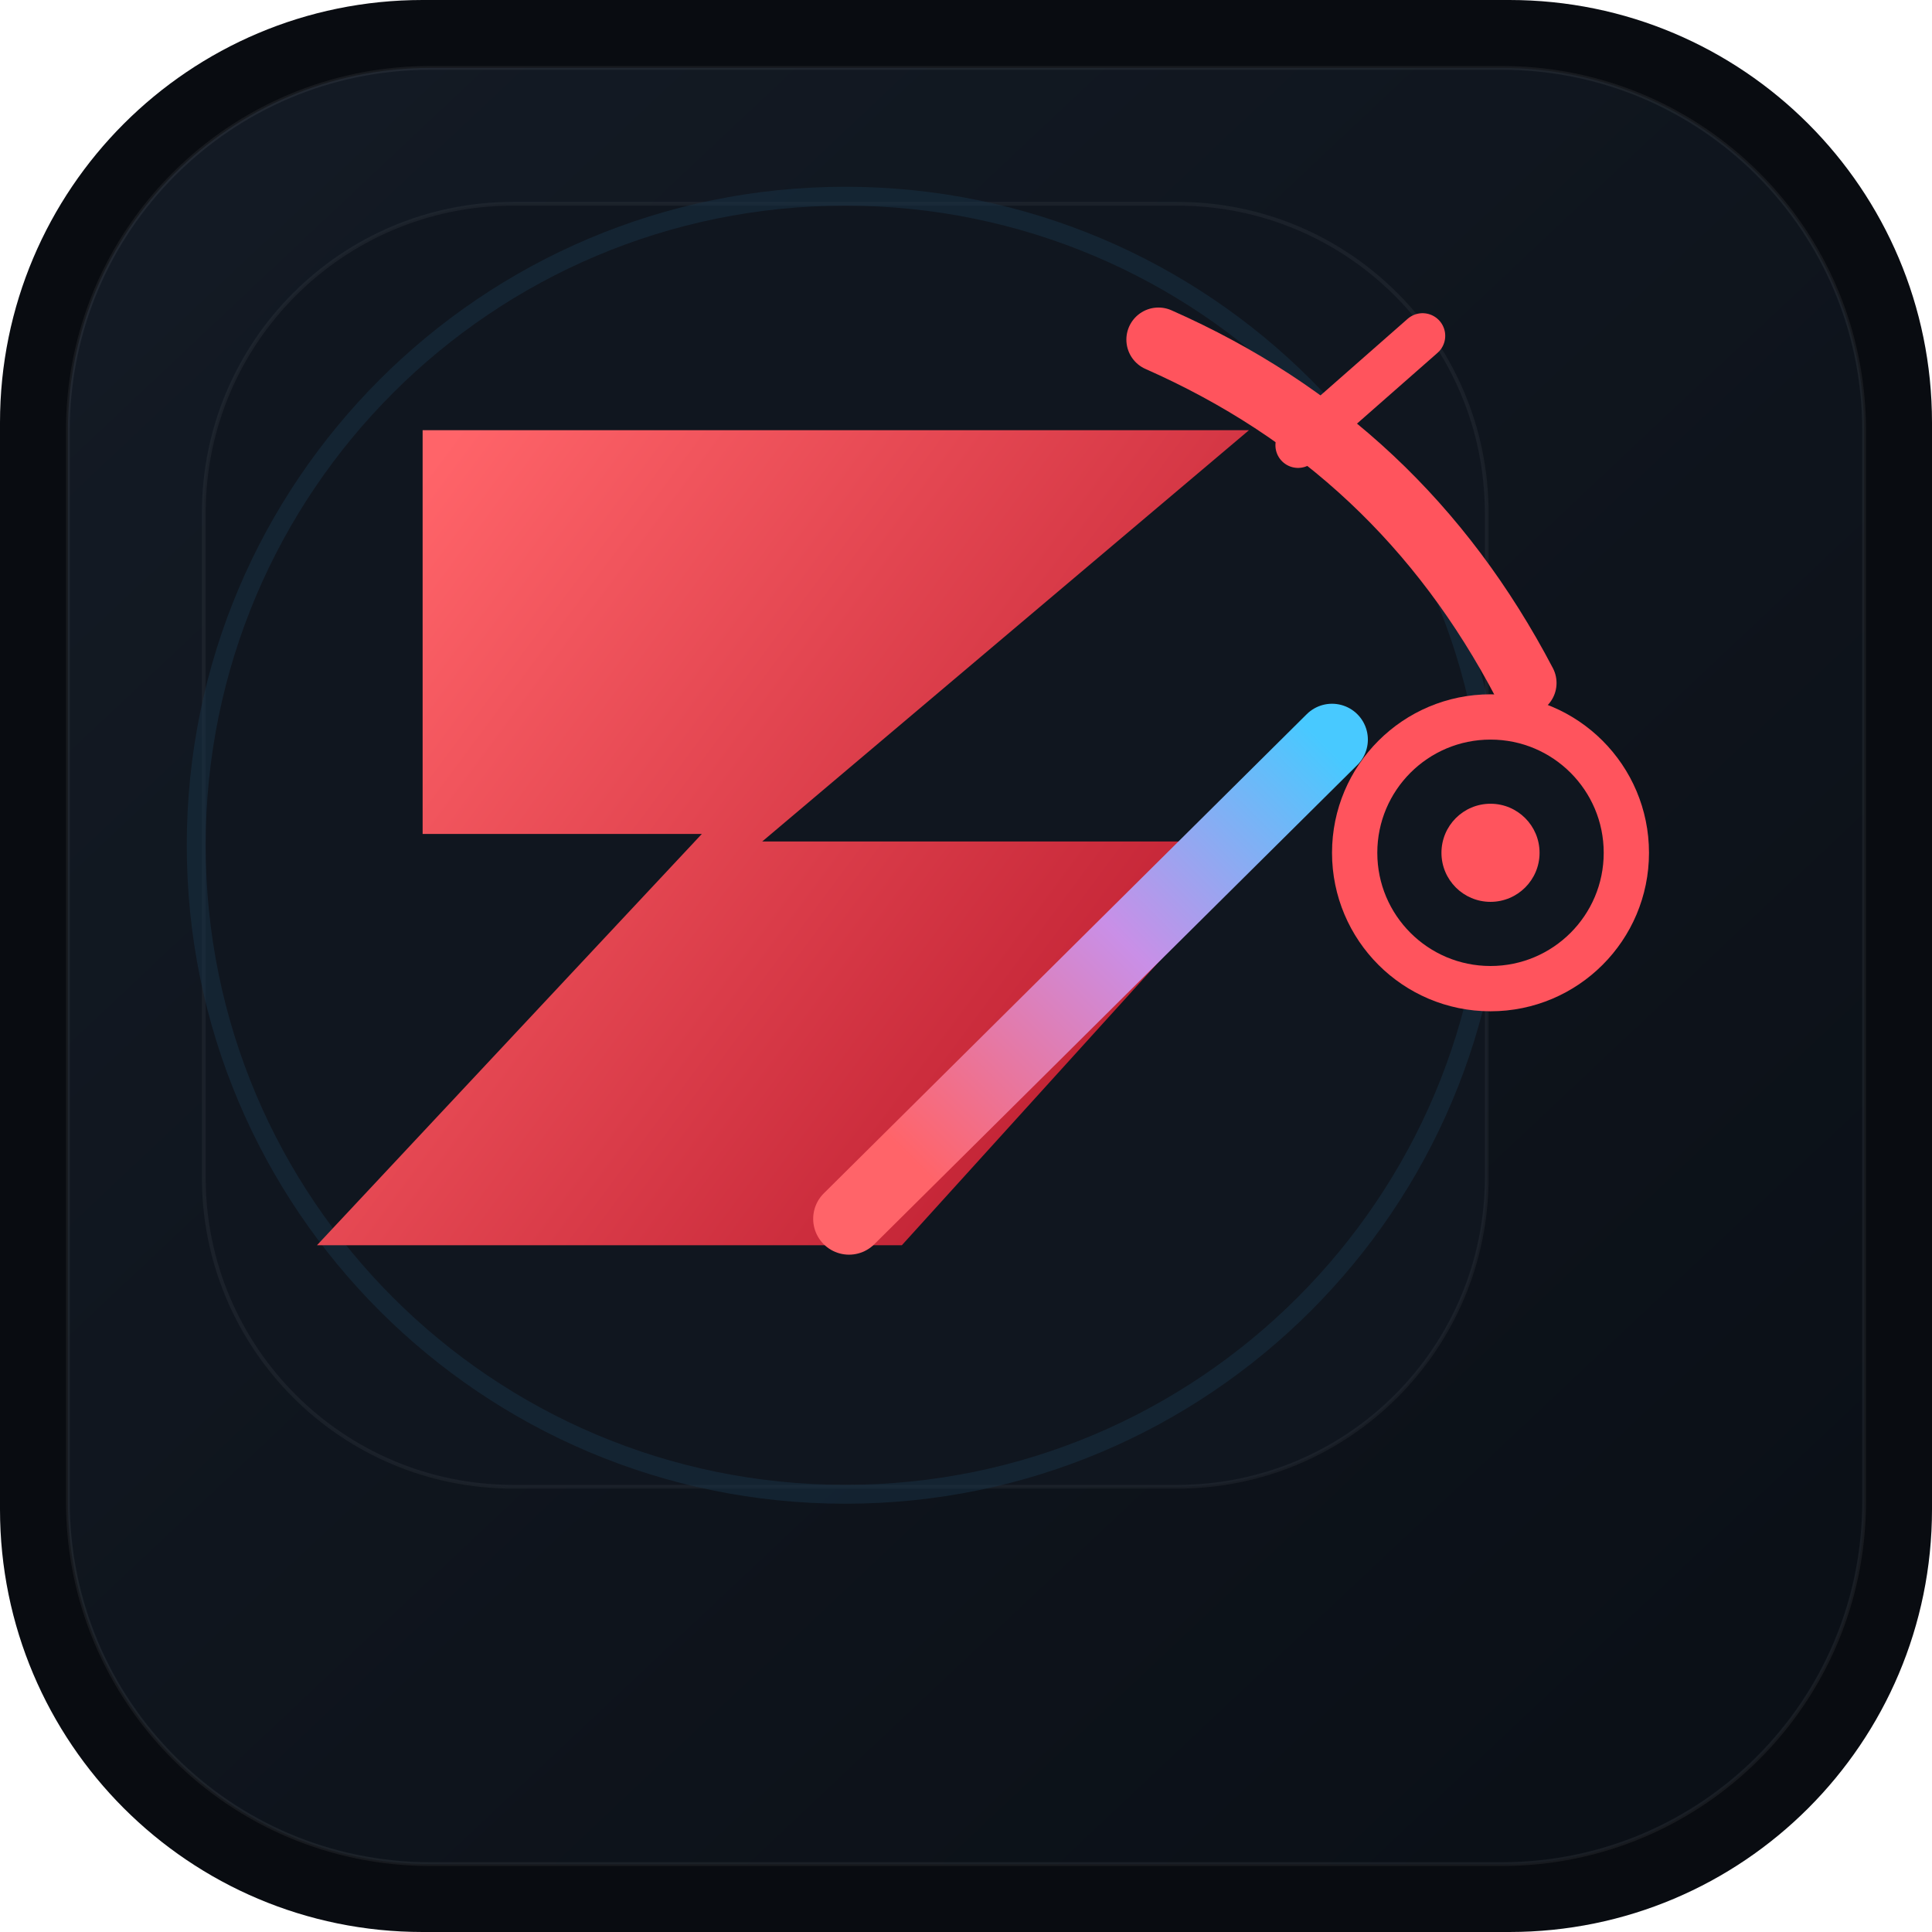
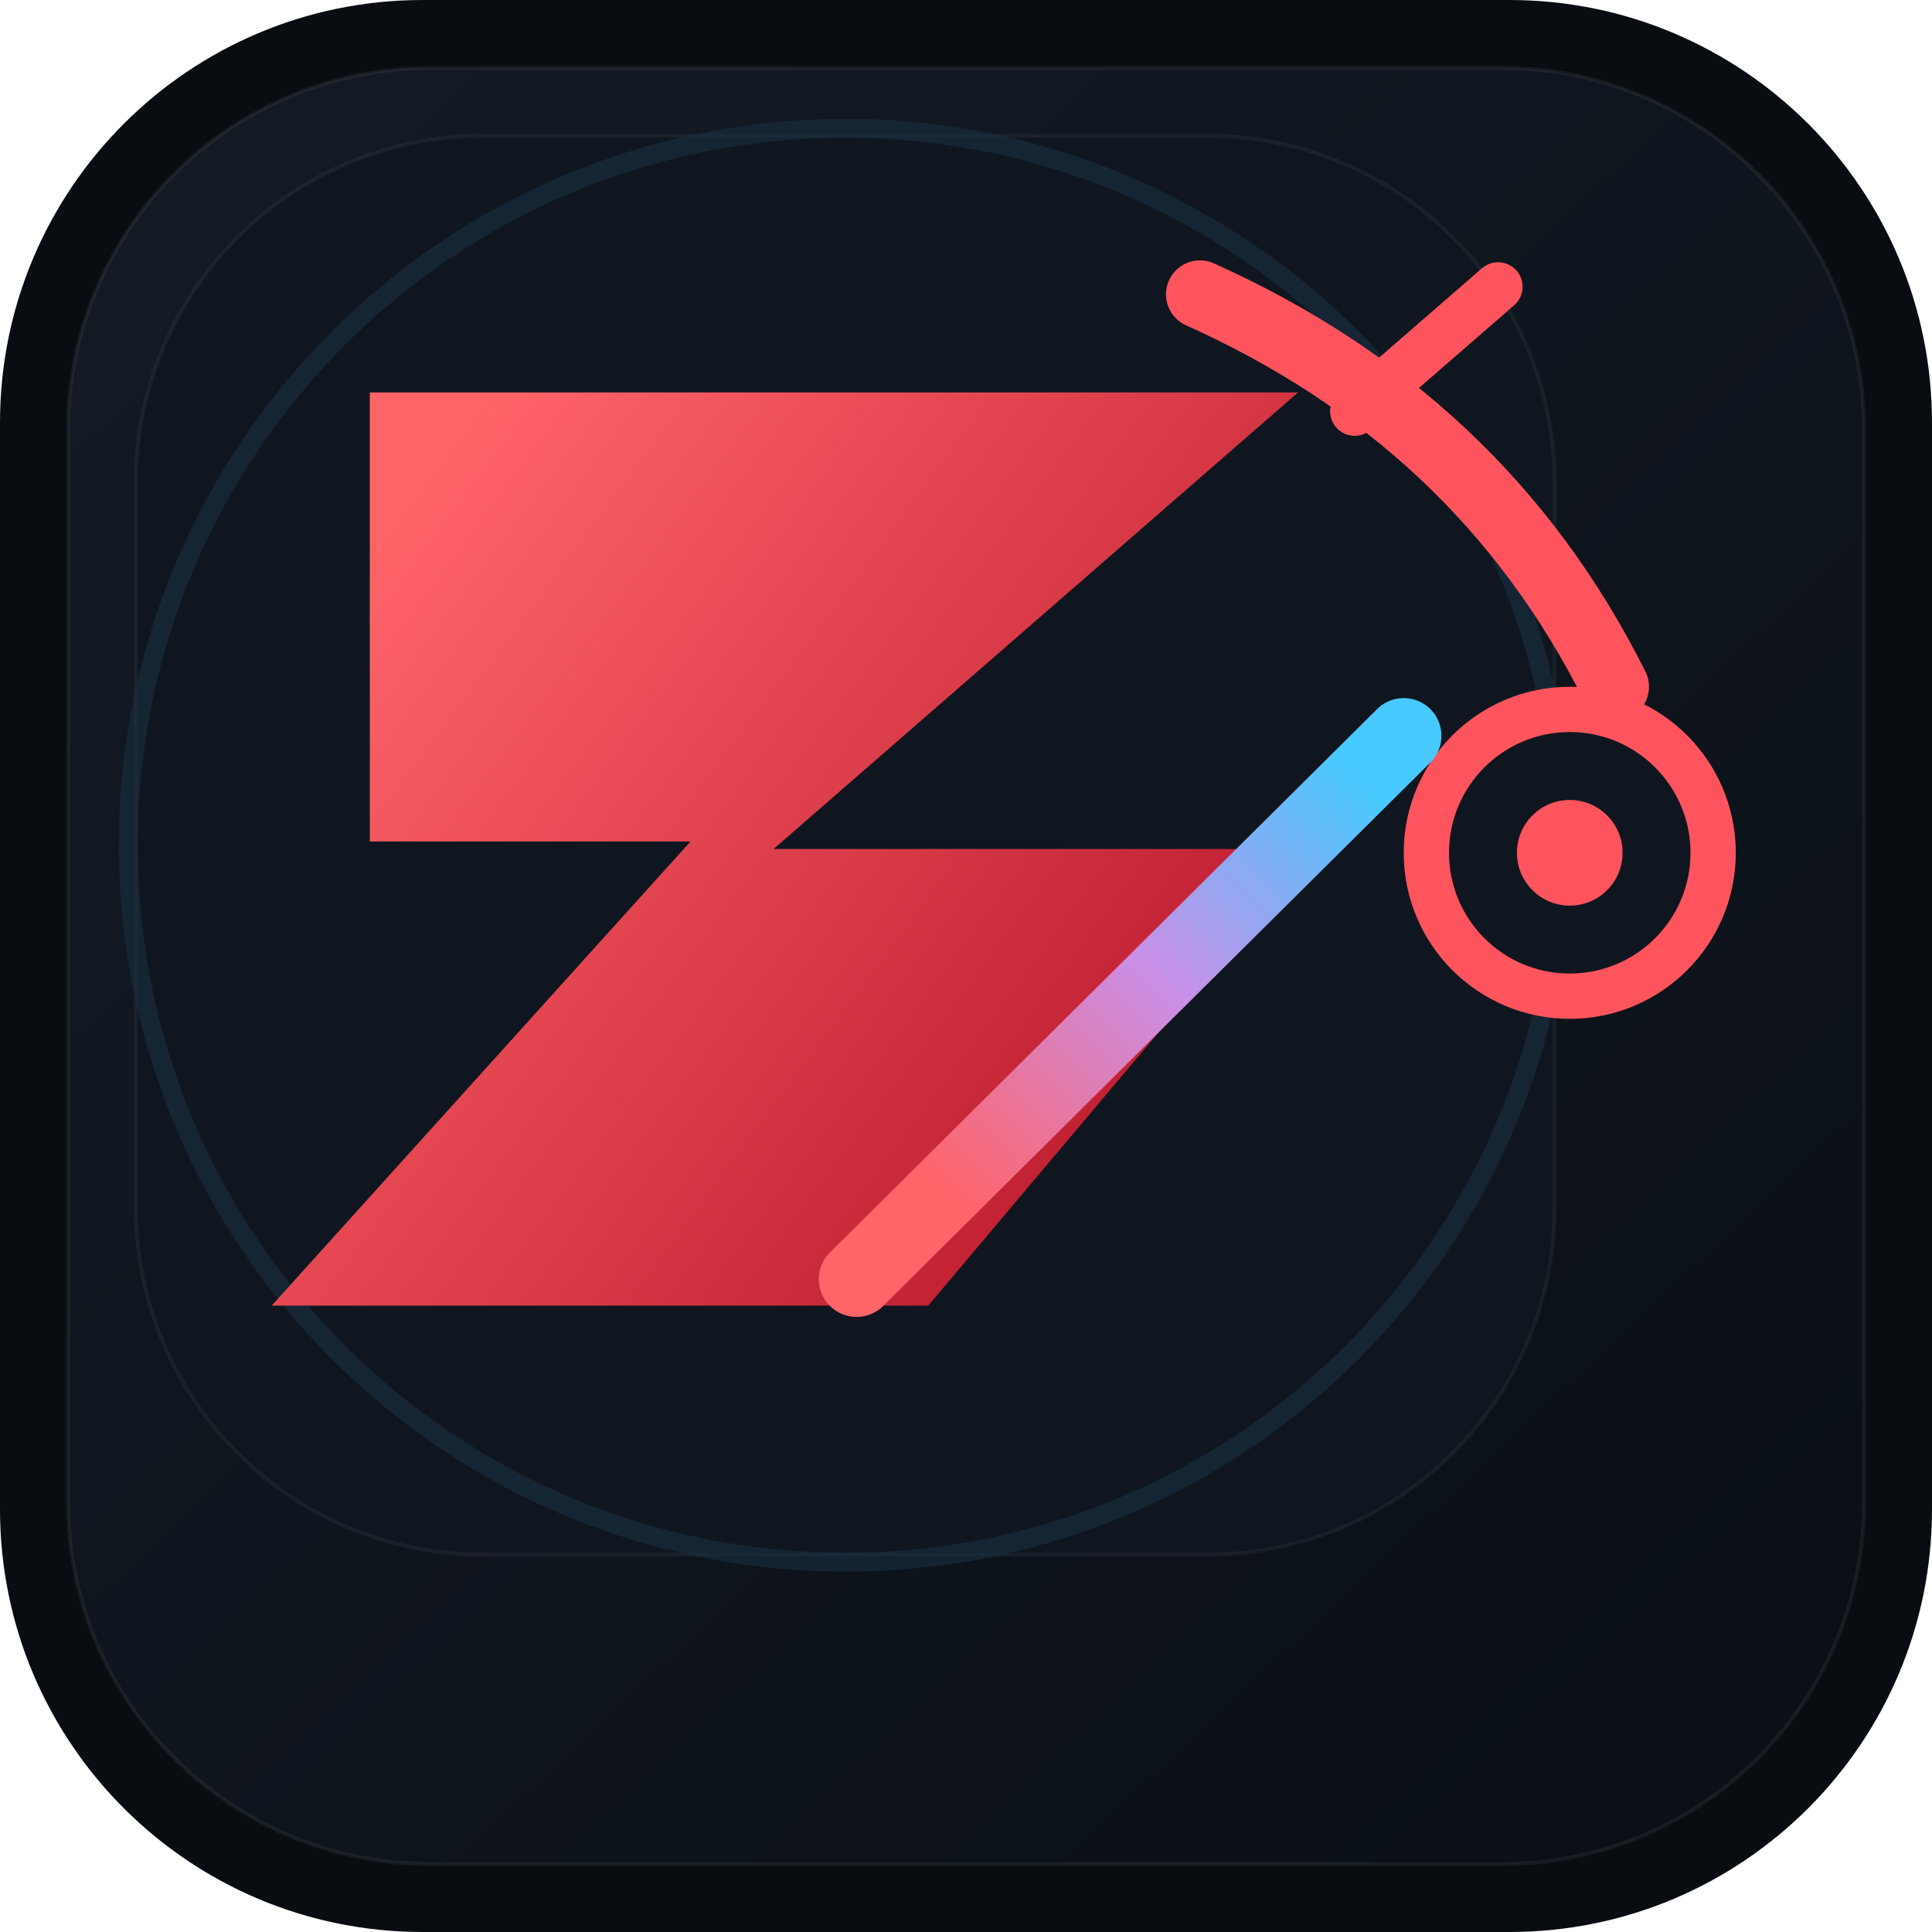
<svg xmlns="http://www.w3.org/2000/svg" width="512" height="512" viewBox="0 0 512 512" fill="none">
  <rect width="512" height="512" rx="112" fill="#090C11" />
  <rect x="18" y="18" width="476" height="476" rx="96" fill="url(#bg)" stroke="rgba(255,255,255,0.06)" />
-   <rect x="54" y="54" width="340" height="340" rx="82" fill="#10161F" stroke="rgba(255,255,255,0.05)" />
-   <circle cx="224" cy="224" r="172" stroke="#183245" stroke-width="5" opacity="0.5" />
-   <path d="M112 114H331L202 223H336L239 330H84L186 221H112V114Z" fill="url(#zFill)" />
-   <path d="M307 90C350 109 382 139 404 181" stroke="#FF545D" stroke-width="17" stroke-linecap="round" />
-   <path d="M344 118L377 89" stroke="#FF545D" stroke-width="12" stroke-linecap="round" />
-   <circle cx="395" cy="226" r="36" fill="#10161F" stroke="#FF545D" stroke-width="12" />
-   <circle cx="395" cy="226" r="13" fill="#FF545D" />
-   <path d="M225 323L353 196" stroke="url(#flare)" stroke-width="19" stroke-linecap="round" />
+   <rect x="36" y="36" width="376" height="376" rx="92" fill="#10161F" stroke="rgba(255,255,255,0.05)" />
+   <circle cx="224" cy="224" r="190" stroke="#183245" stroke-width="5" opacity="0.52" />
+   <path d="M98 104H344L205 225H348L246 346H72L183 223H98V104Z" fill="url(#zFill)" />
+   <path d="M318 78C367 100 404 134 428 182" stroke="#FF545D" stroke-width="18" stroke-linecap="round" />
+   <path d="M359 109L397 76" stroke="#FF545D" stroke-width="13" stroke-linecap="round" />
+   <circle cx="416" cy="226" r="38" fill="#10161F" stroke="#FF545D" stroke-width="12" />
+   <circle cx="416" cy="226" r="14" fill="#FF545D" />
+   <path d="M227 339L372 195" stroke="url(#flare)" stroke-width="20" stroke-linecap="round" />
  <defs>
    <linearGradient id="bg" x1="60" y1="44" x2="446" y2="454" gradientUnits="userSpaceOnUse">
      <stop stop-color="#131A24" />
      <stop offset="1" stop-color="#0B1017" />
    </linearGradient>
    <linearGradient id="zFill" x1="103" y1="138" x2="309" y2="291" gradientUnits="userSpaceOnUse">
      <stop stop-color="#FF6469" />
      <stop offset="1" stop-color="#BE1E31" />
    </linearGradient>
    <linearGradient id="flare" x1="220" y1="286" x2="330" y2="176" gradientUnits="userSpaceOnUse">
      <stop stop-color="#FF6469" />
      <stop offset="0.52" stop-color="#C98FE7" />
      <stop offset="1" stop-color="#48C9FF" />
    </linearGradient>
  </defs>
</svg>
